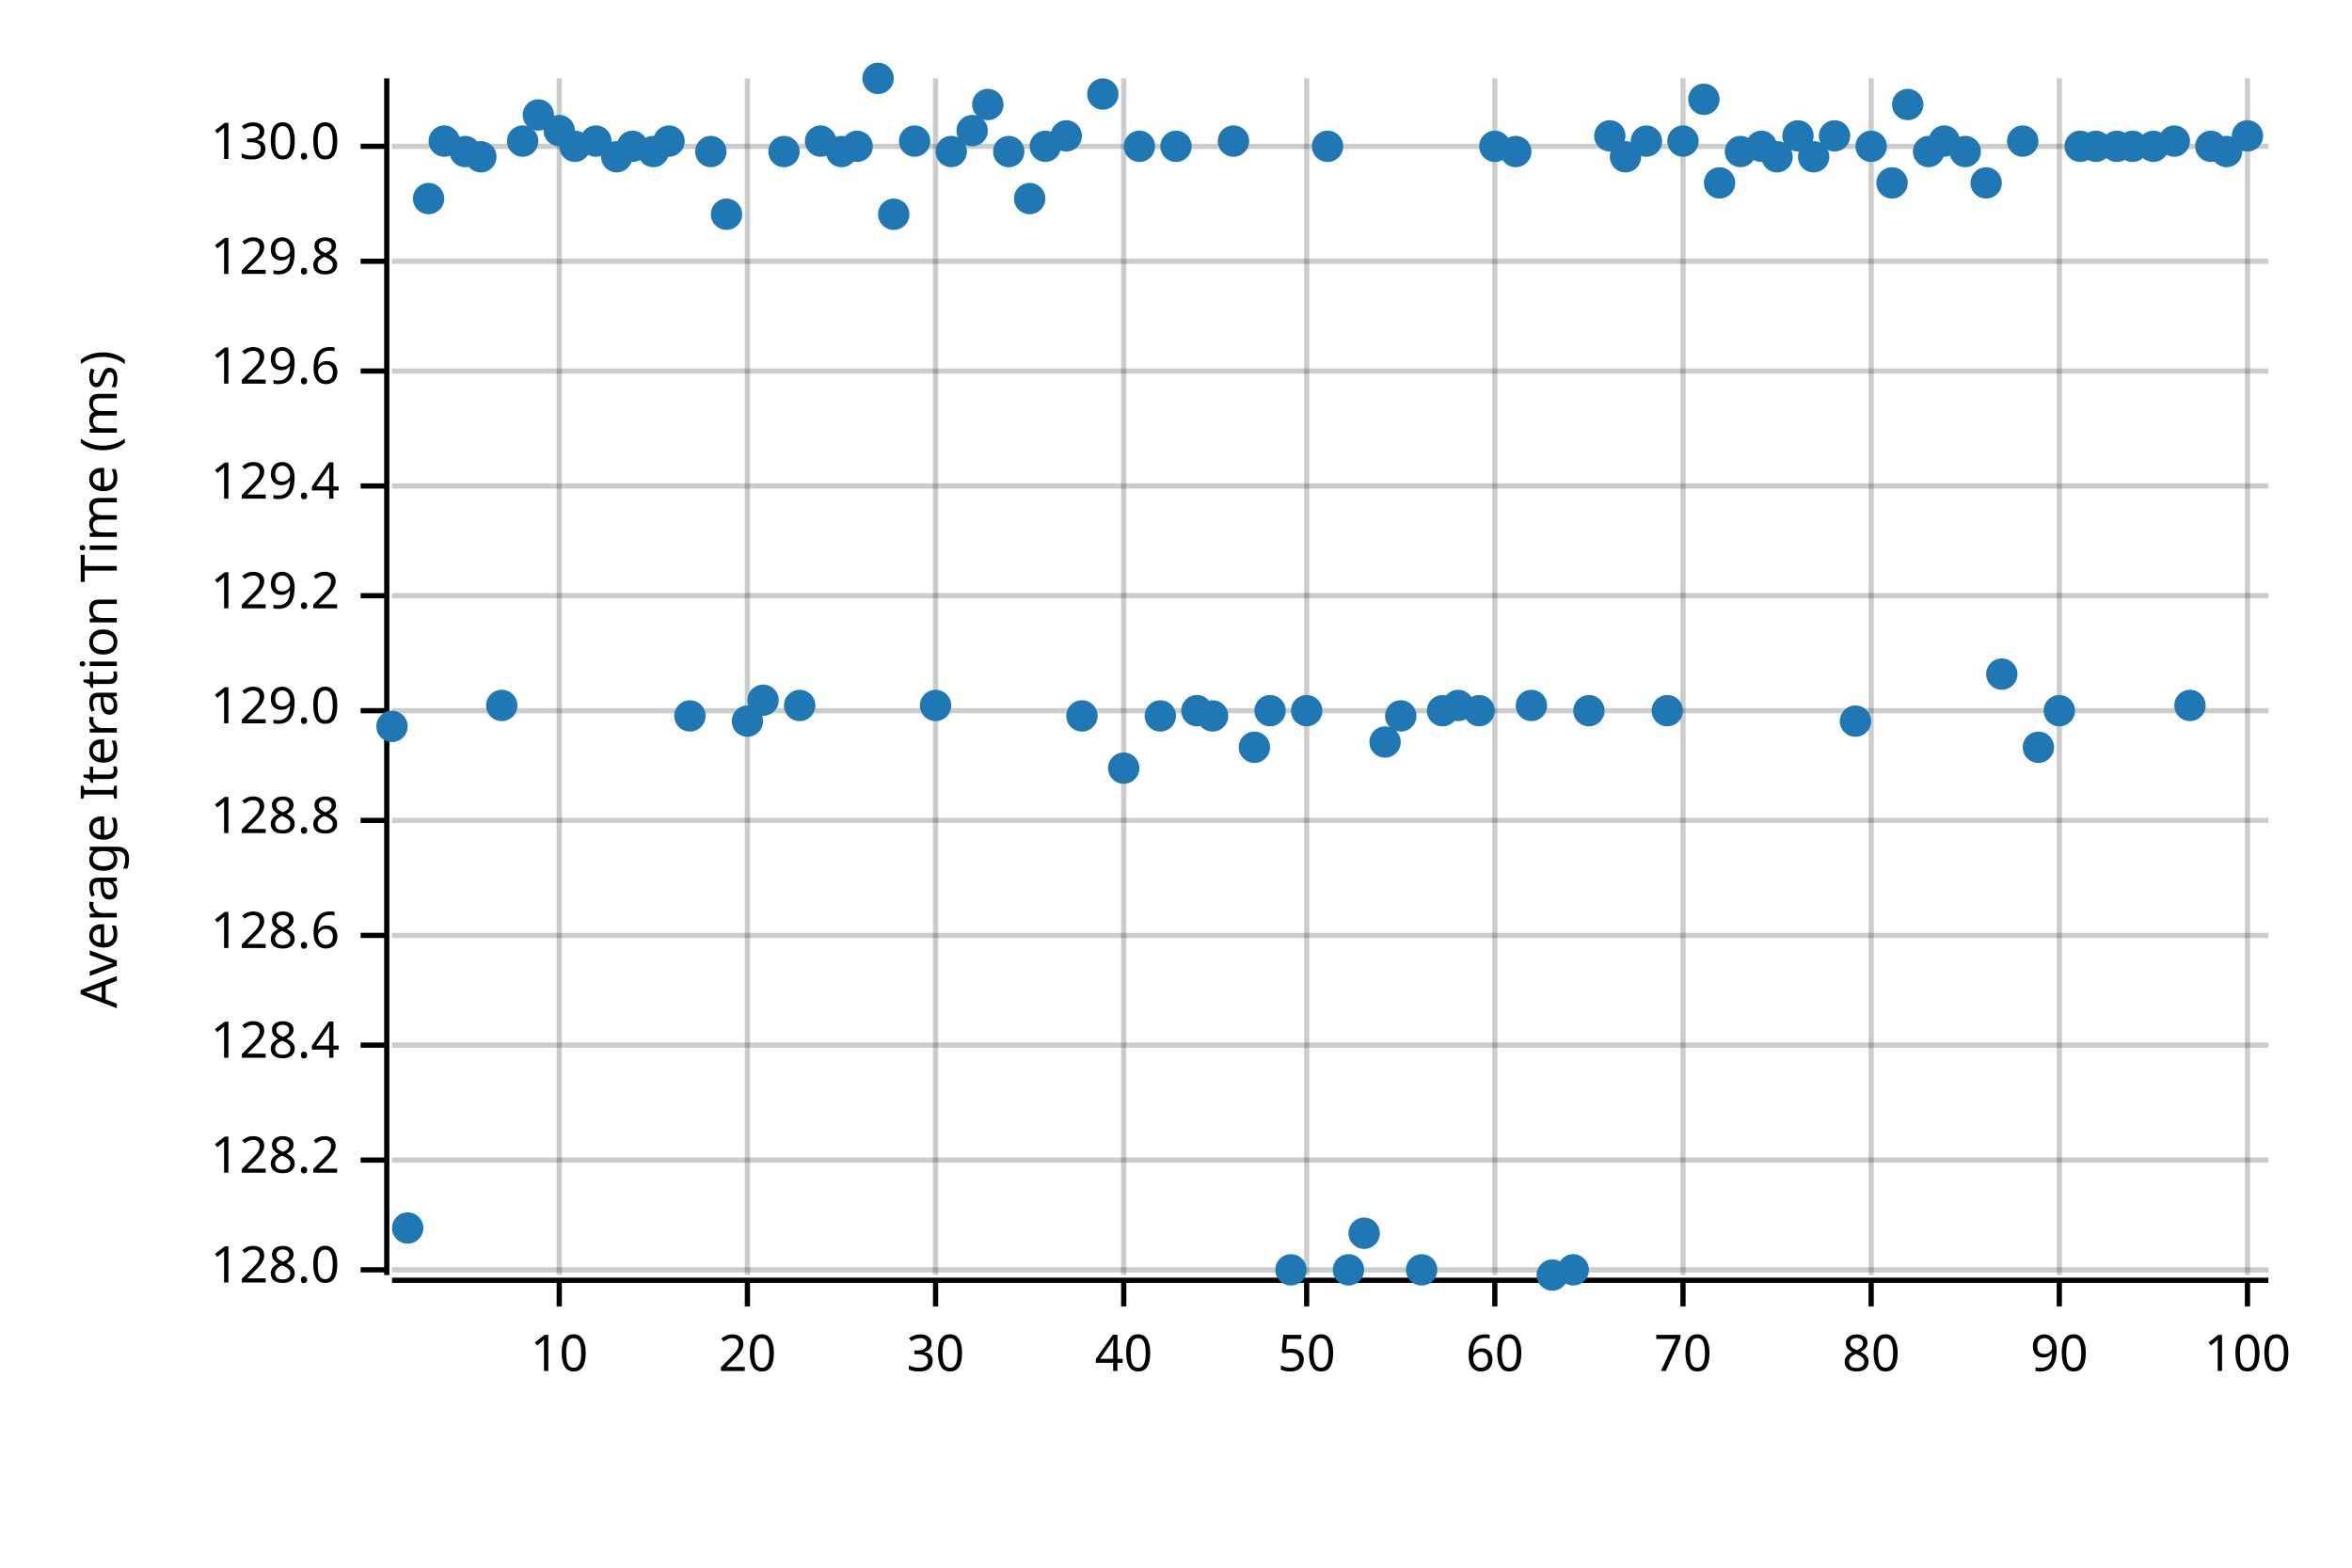
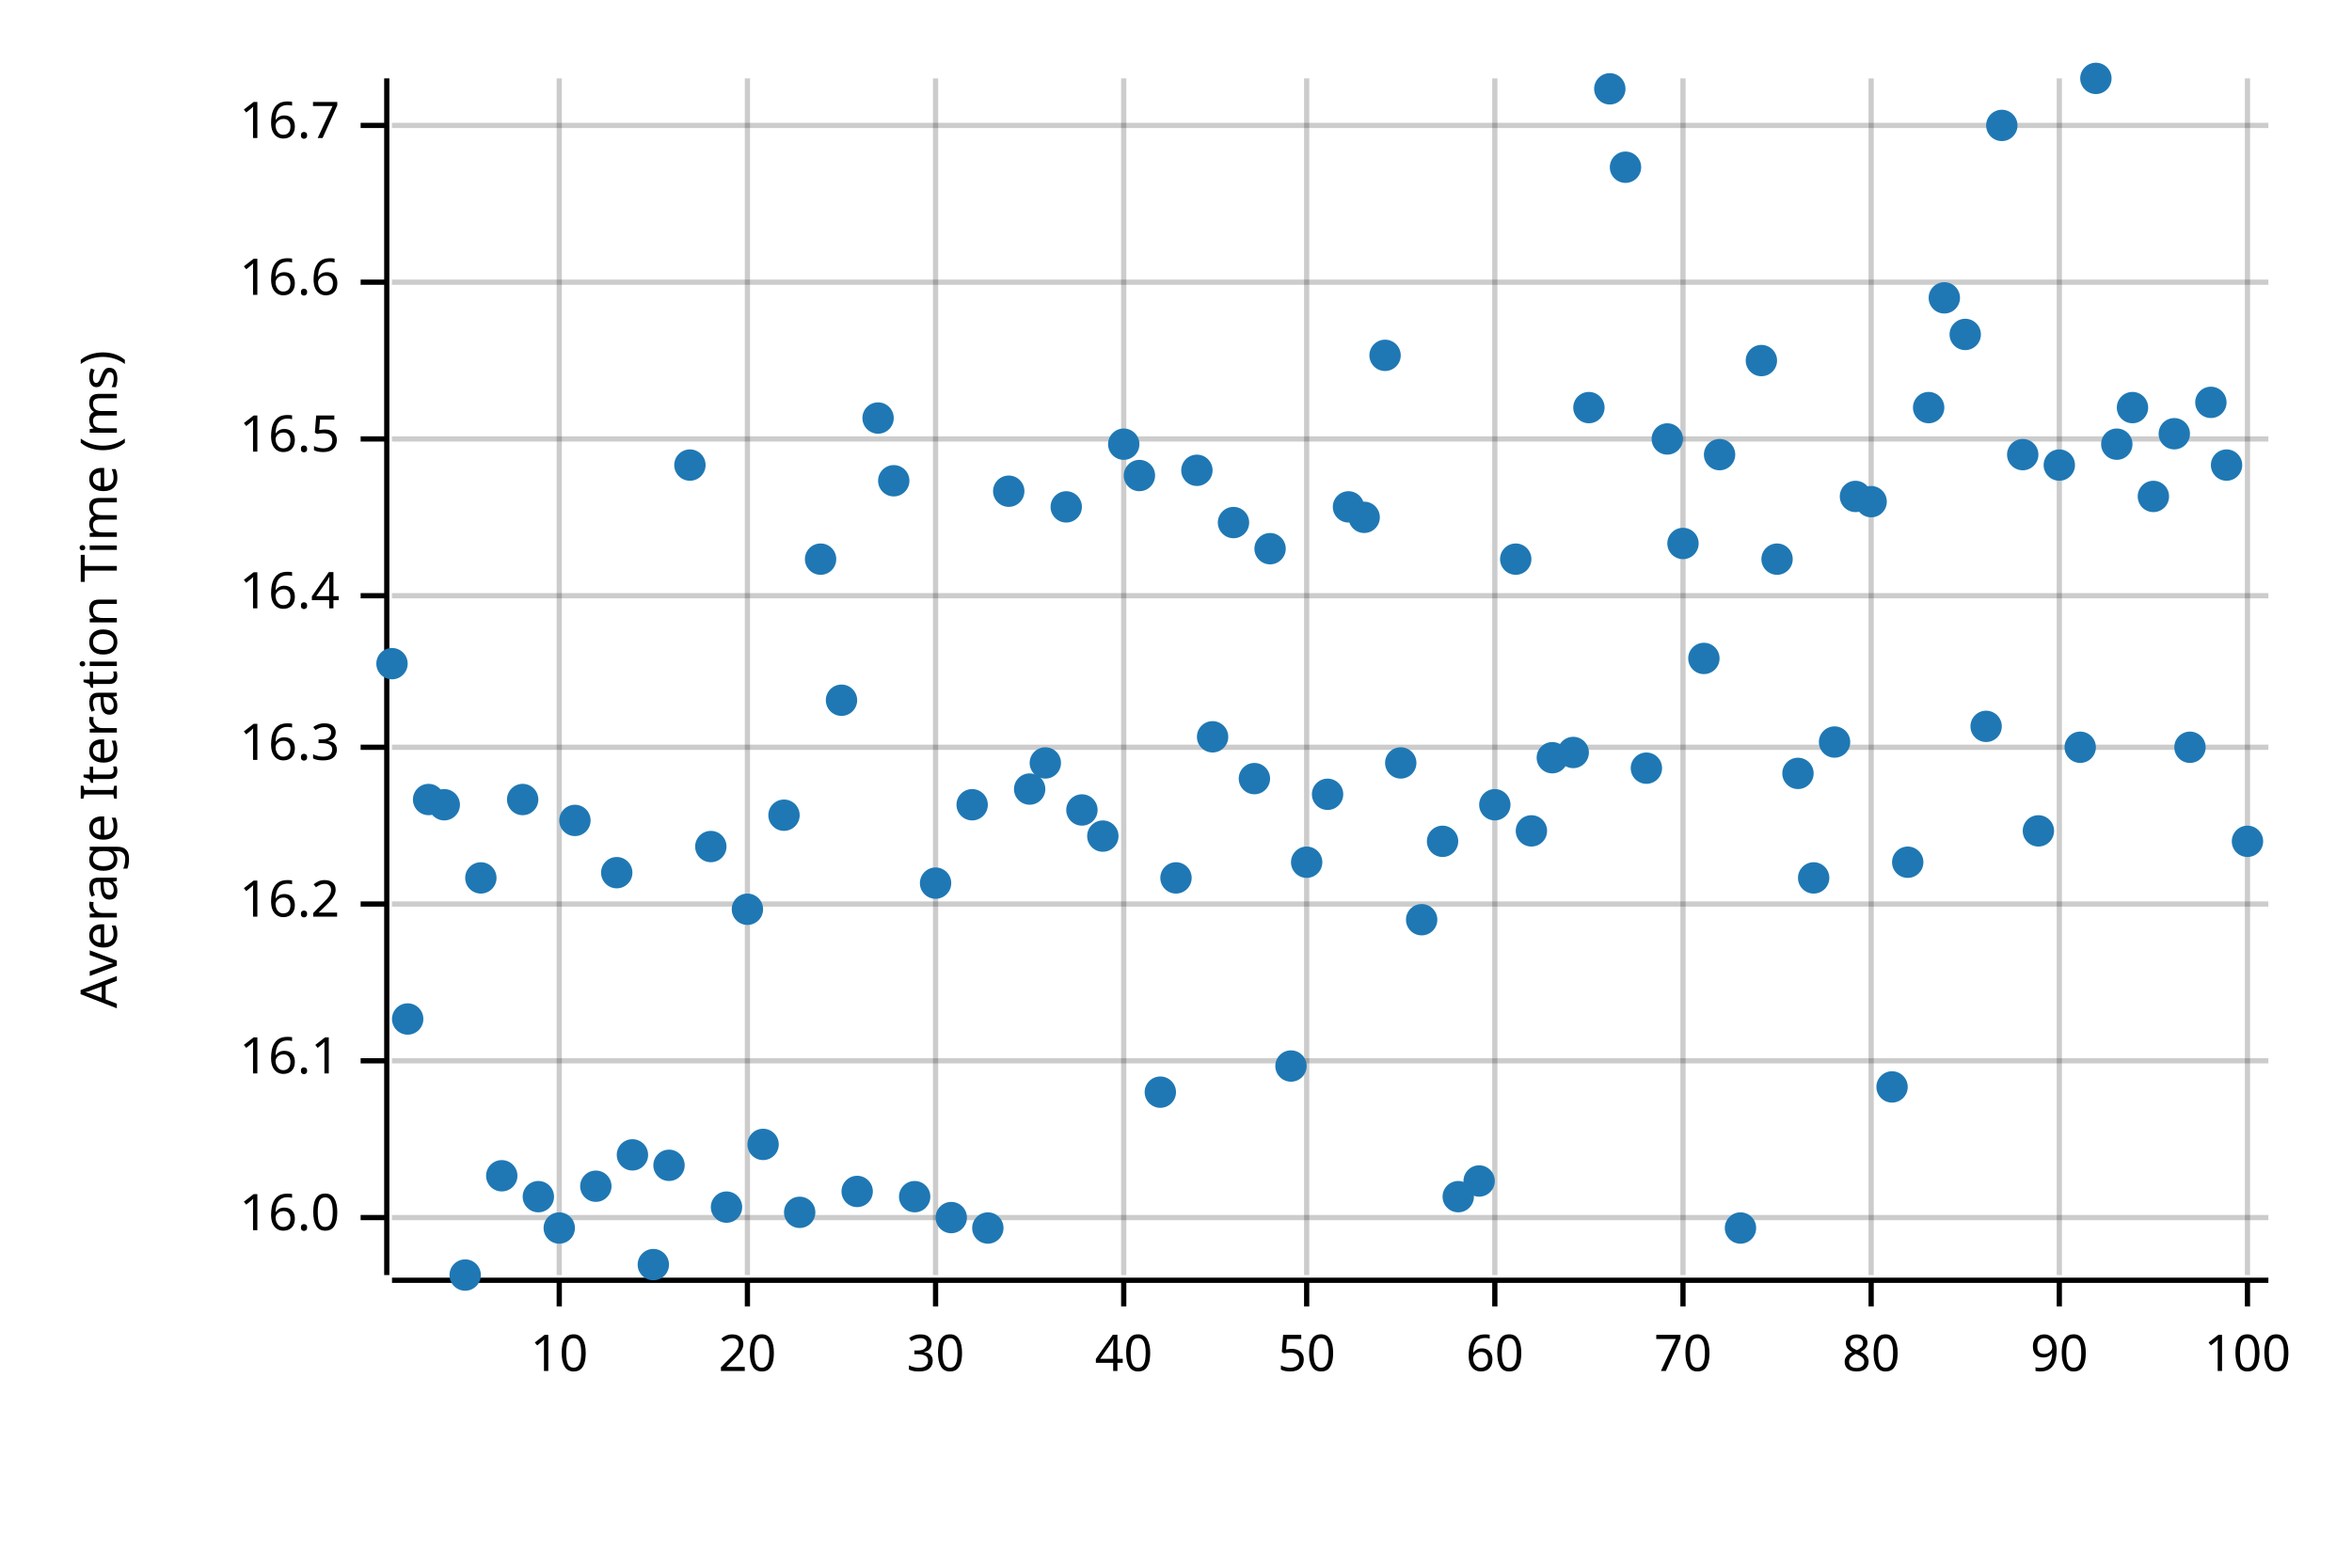
<svg xmlns="http://www.w3.org/2000/svg" width="450" height="300" viewBox="0 0 450 300">
  <text x="15" y="130" dy="0.76em" text-anchor="middle" font-family="sans-serif" font-size="9.677" opacity="1" fill="#000000" transform="rotate(270, 15, 130)">
Average Iteration Time (ms)
</text>
  <line opacity="0.2" stroke="#000000" stroke-width="1" x1="107" y1="244" x2="107" y2="15" />
  <line opacity="0.2" stroke="#000000" stroke-width="1" x1="143" y1="244" x2="143" y2="15" />
  <line opacity="0.2" stroke="#000000" stroke-width="1" x1="179" y1="244" x2="179" y2="15" />
  <line opacity="0.2" stroke="#000000" stroke-width="1" x1="215" y1="244" x2="215" y2="15" />
  <line opacity="0.2" stroke="#000000" stroke-width="1" x1="250" y1="244" x2="250" y2="15" />
  <line opacity="0.2" stroke="#000000" stroke-width="1" x1="286" y1="244" x2="286" y2="15" />
  <line opacity="0.2" stroke="#000000" stroke-width="1" x1="322" y1="244" x2="322" y2="15" />
  <line opacity="0.2" stroke="#000000" stroke-width="1" x1="358" y1="244" x2="358" y2="15" />
  <line opacity="0.2" stroke="#000000" stroke-width="1" x1="394" y1="244" x2="394" y2="15" />
  <line opacity="0.2" stroke="#000000" stroke-width="1" x1="430" y1="244" x2="430" y2="15" />
-   <line opacity="0.2" stroke="#000000" stroke-width="1" x1="75" y1="243" x2="434" y2="243" />
-   <line opacity="0.2" stroke="#000000" stroke-width="1" x1="75" y1="222" x2="434" y2="222" />
-   <line opacity="0.2" stroke="#000000" stroke-width="1" x1="75" y1="200" x2="434" y2="200" />
-   <line opacity="0.2" stroke="#000000" stroke-width="1" x1="75" y1="179" x2="434" y2="179" />
-   <line opacity="0.2" stroke="#000000" stroke-width="1" x1="75" y1="157" x2="434" y2="157" />
-   <line opacity="0.2" stroke="#000000" stroke-width="1" x1="75" y1="136" x2="434" y2="136" />
+   <line opacity="0.2" stroke="#000000" stroke-width="1" x1="75" y1="233" x2="434" y2="233" />
+   <line opacity="0.2" stroke="#000000" stroke-width="1" x1="75" y1="203" x2="434" y2="203" />
+   <line opacity="0.2" stroke="#000000" stroke-width="1" x1="75" y1="173" x2="434" y2="173" />
+   <line opacity="0.2" stroke="#000000" stroke-width="1" x1="75" y1="143" x2="434" y2="143" />
  <line opacity="0.2" stroke="#000000" stroke-width="1" x1="75" y1="114" x2="434" y2="114" />
-   <line opacity="0.2" stroke="#000000" stroke-width="1" x1="75" y1="93" x2="434" y2="93" />
-   <line opacity="0.2" stroke="#000000" stroke-width="1" x1="75" y1="71" x2="434" y2="71" />
-   <line opacity="0.2" stroke="#000000" stroke-width="1" x1="75" y1="50" x2="434" y2="50" />
-   <line opacity="0.2" stroke="#000000" stroke-width="1" x1="75" y1="28" x2="434" y2="28" />
+   <line opacity="0.2" stroke="#000000" stroke-width="1" x1="75" y1="84" x2="434" y2="84" />
+   <line opacity="0.2" stroke="#000000" stroke-width="1" x1="75" y1="54" x2="434" y2="54" />
+   <line opacity="0.2" stroke="#000000" stroke-width="1" x1="75" y1="24" x2="434" y2="24" />
  <polyline fill="none" opacity="1" stroke="#000000" stroke-width="1" points="74,15 74,244 " />
-   <text x="65" y="243" dy="0.5ex" text-anchor="end" font-family="sans-serif" font-size="9.677" opacity="1" fill="#000000">
- 128.0
+   <text x="65" y="233" dy="0.5ex" text-anchor="end" font-family="sans-serif" font-size="9.677" opacity="1" fill="#000000">
+ 16.0
</text>
-   <polyline fill="none" opacity="1" stroke="#000000" stroke-width="1" points="69,243 74,243 " />
-   <text x="65" y="222" dy="0.5ex" text-anchor="end" font-family="sans-serif" font-size="9.677" opacity="1" fill="#000000">
- 128.2
+   <polyline fill="none" opacity="1" stroke="#000000" stroke-width="1" points="69,233 74,233 " />
+   <text x="65" y="203" dy="0.5ex" text-anchor="end" font-family="sans-serif" font-size="9.677" opacity="1" fill="#000000">
+ 16.1
</text>
-   <polyline fill="none" opacity="1" stroke="#000000" stroke-width="1" points="69,222 74,222 " />
-   <text x="65" y="200" dy="0.5ex" text-anchor="end" font-family="sans-serif" font-size="9.677" opacity="1" fill="#000000">
- 128.4
+   <polyline fill="none" opacity="1" stroke="#000000" stroke-width="1" points="69,203 74,203 " />
+   <text x="65" y="173" dy="0.5ex" text-anchor="end" font-family="sans-serif" font-size="9.677" opacity="1" fill="#000000">
+ 16.2
</text>
-   <polyline fill="none" opacity="1" stroke="#000000" stroke-width="1" points="69,200 74,200 " />
-   <text x="65" y="179" dy="0.5ex" text-anchor="end" font-family="sans-serif" font-size="9.677" opacity="1" fill="#000000">
- 128.6
+   <polyline fill="none" opacity="1" stroke="#000000" stroke-width="1" points="69,173 74,173 " />
+   <text x="65" y="143" dy="0.5ex" text-anchor="end" font-family="sans-serif" font-size="9.677" opacity="1" fill="#000000">
+ 16.3
</text>
-   <polyline fill="none" opacity="1" stroke="#000000" stroke-width="1" points="69,179 74,179 " />
-   <text x="65" y="157" dy="0.5ex" text-anchor="end" font-family="sans-serif" font-size="9.677" opacity="1" fill="#000000">
- 128.8
- </text>
-   <polyline fill="none" opacity="1" stroke="#000000" stroke-width="1" points="69,157 74,157 " />
-   <text x="65" y="136" dy="0.5ex" text-anchor="end" font-family="sans-serif" font-size="9.677" opacity="1" fill="#000000">
- 129.0
- </text>
-   <polyline fill="none" opacity="1" stroke="#000000" stroke-width="1" points="69,136 74,136 " />
+   <polyline fill="none" opacity="1" stroke="#000000" stroke-width="1" points="69,143 74,143 " />
  <text x="65" y="114" dy="0.5ex" text-anchor="end" font-family="sans-serif" font-size="9.677" opacity="1" fill="#000000">
- 129.2
+ 16.4
</text>
  <polyline fill="none" opacity="1" stroke="#000000" stroke-width="1" points="69,114 74,114 " />
-   <text x="65" y="93" dy="0.5ex" text-anchor="end" font-family="sans-serif" font-size="9.677" opacity="1" fill="#000000">
- 129.4
+   <text x="65" y="84" dy="0.5ex" text-anchor="end" font-family="sans-serif" font-size="9.677" opacity="1" fill="#000000">
+ 16.5
</text>
-   <polyline fill="none" opacity="1" stroke="#000000" stroke-width="1" points="69,93 74,93 " />
-   <text x="65" y="71" dy="0.5ex" text-anchor="end" font-family="sans-serif" font-size="9.677" opacity="1" fill="#000000">
- 129.6
+   <polyline fill="none" opacity="1" stroke="#000000" stroke-width="1" points="69,84 74,84 " />
+   <text x="65" y="54" dy="0.5ex" text-anchor="end" font-family="sans-serif" font-size="9.677" opacity="1" fill="#000000">
+ 16.6
</text>
-   <polyline fill="none" opacity="1" stroke="#000000" stroke-width="1" points="69,71 74,71 " />
-   <text x="65" y="50" dy="0.5ex" text-anchor="end" font-family="sans-serif" font-size="9.677" opacity="1" fill="#000000">
- 129.8
+   <polyline fill="none" opacity="1" stroke="#000000" stroke-width="1" points="69,54 74,54 " />
+   <text x="65" y="24" dy="0.5ex" text-anchor="end" font-family="sans-serif" font-size="9.677" opacity="1" fill="#000000">
+ 16.7
</text>
-   <polyline fill="none" opacity="1" stroke="#000000" stroke-width="1" points="69,50 74,50 " />
-   <text x="65" y="28" dy="0.5ex" text-anchor="end" font-family="sans-serif" font-size="9.677" opacity="1" fill="#000000">
- 130.0
- </text>
-   <polyline fill="none" opacity="1" stroke="#000000" stroke-width="1" points="69,28 74,28 " />
+   <polyline fill="none" opacity="1" stroke="#000000" stroke-width="1" points="69,24 74,24 " />
  <polyline fill="none" opacity="1" stroke="#000000" stroke-width="1" points="75,245 434,245 " />
  <text x="107" y="255" dy="0.76em" text-anchor="middle" font-family="sans-serif" font-size="9.677" opacity="1" fill="#000000">
10
</text>
  <polyline fill="none" opacity="1" stroke="#000000" stroke-width="1" points="107,245 107,250 " />
  <text x="143" y="255" dy="0.76em" text-anchor="middle" font-family="sans-serif" font-size="9.677" opacity="1" fill="#000000">
20
</text>
  <polyline fill="none" opacity="1" stroke="#000000" stroke-width="1" points="143,245 143,250 " />
  <text x="179" y="255" dy="0.76em" text-anchor="middle" font-family="sans-serif" font-size="9.677" opacity="1" fill="#000000">
30
</text>
  <polyline fill="none" opacity="1" stroke="#000000" stroke-width="1" points="179,245 179,250 " />
  <text x="215" y="255" dy="0.76em" text-anchor="middle" font-family="sans-serif" font-size="9.677" opacity="1" fill="#000000">
40
</text>
  <polyline fill="none" opacity="1" stroke="#000000" stroke-width="1" points="215,245 215,250 " />
  <text x="250" y="255" dy="0.76em" text-anchor="middle" font-family="sans-serif" font-size="9.677" opacity="1" fill="#000000">
50
</text>
  <polyline fill="none" opacity="1" stroke="#000000" stroke-width="1" points="250,245 250,250 " />
  <text x="286" y="255" dy="0.76em" text-anchor="middle" font-family="sans-serif" font-size="9.677" opacity="1" fill="#000000">
60
</text>
  <polyline fill="none" opacity="1" stroke="#000000" stroke-width="1" points="286,245 286,250 " />
  <text x="322" y="255" dy="0.76em" text-anchor="middle" font-family="sans-serif" font-size="9.677" opacity="1" fill="#000000">
70
</text>
  <polyline fill="none" opacity="1" stroke="#000000" stroke-width="1" points="322,245 322,250 " />
  <text x="358" y="255" dy="0.76em" text-anchor="middle" font-family="sans-serif" font-size="9.677" opacity="1" fill="#000000">
80
</text>
  <polyline fill="none" opacity="1" stroke="#000000" stroke-width="1" points="358,245 358,250 " />
  <text x="394" y="255" dy="0.76em" text-anchor="middle" font-family="sans-serif" font-size="9.677" opacity="1" fill="#000000">
90
</text>
  <polyline fill="none" opacity="1" stroke="#000000" stroke-width="1" points="394,245 394,250 " />
  <text x="430" y="255" dy="0.76em" text-anchor="middle" font-family="sans-serif" font-size="9.677" opacity="1" fill="#000000">
100
</text>
  <polyline fill="none" opacity="1" stroke="#000000" stroke-width="1" points="430,245 430,250 " />
-   <circle cx="75" cy="139" r="3" opacity="1" fill="#1F78B4" stroke="none" stroke-width="1" />
-   <circle cx="78" cy="235" r="3" opacity="1" fill="#1F78B4" stroke="none" stroke-width="1" />
-   <circle cx="82" cy="38" r="3" opacity="1" fill="#1F78B4" stroke="none" stroke-width="1" />
-   <circle cx="85" cy="27" r="3" opacity="1" fill="#1F78B4" stroke="none" stroke-width="1" />
-   <circle cx="89" cy="29" r="3" opacity="1" fill="#1F78B4" stroke="none" stroke-width="1" />
-   <circle cx="92" cy="30" r="3" opacity="1" fill="#1F78B4" stroke="none" stroke-width="1" />
-   <circle cx="96" cy="135" r="3" opacity="1" fill="#1F78B4" stroke="none" stroke-width="1" />
-   <circle cx="100" cy="27" r="3" opacity="1" fill="#1F78B4" stroke="none" stroke-width="1" />
-   <circle cx="103" cy="22" r="3" opacity="1" fill="#1F78B4" stroke="none" stroke-width="1" />
-   <circle cx="107" cy="25" r="3" opacity="1" fill="#1F78B4" stroke="none" stroke-width="1" />
-   <circle cx="110" cy="28" r="3" opacity="1" fill="#1F78B4" stroke="none" stroke-width="1" />
-   <circle cx="114" cy="27" r="3" opacity="1" fill="#1F78B4" stroke="none" stroke-width="1" />
-   <circle cx="118" cy="30" r="3" opacity="1" fill="#1F78B4" stroke="none" stroke-width="1" />
-   <circle cx="121" cy="28" r="3" opacity="1" fill="#1F78B4" stroke="none" stroke-width="1" />
-   <circle cx="125" cy="29" r="3" opacity="1" fill="#1F78B4" stroke="none" stroke-width="1" />
-   <circle cx="128" cy="27" r="3" opacity="1" fill="#1F78B4" stroke="none" stroke-width="1" />
-   <circle cx="132" cy="137" r="3" opacity="1" fill="#1F78B4" stroke="none" stroke-width="1" />
-   <circle cx="136" cy="29" r="3" opacity="1" fill="#1F78B4" stroke="none" stroke-width="1" />
-   <circle cx="139" cy="41" r="3" opacity="1" fill="#1F78B4" stroke="none" stroke-width="1" />
-   <circle cx="143" cy="138" r="3" opacity="1" fill="#1F78B4" stroke="none" stroke-width="1" />
-   <circle cx="146" cy="134" r="3" opacity="1" fill="#1F78B4" stroke="none" stroke-width="1" />
-   <circle cx="150" cy="29" r="3" opacity="1" fill="#1F78B4" stroke="none" stroke-width="1" />
-   <circle cx="153" cy="135" r="3" opacity="1" fill="#1F78B4" stroke="none" stroke-width="1" />
-   <circle cx="157" cy="27" r="3" opacity="1" fill="#1F78B4" stroke="none" stroke-width="1" />
-   <circle cx="161" cy="29" r="3" opacity="1" fill="#1F78B4" stroke="none" stroke-width="1" />
-   <circle cx="164" cy="28" r="3" opacity="1" fill="#1F78B4" stroke="none" stroke-width="1" />
-   <circle cx="168" cy="15" r="3" opacity="1" fill="#1F78B4" stroke="none" stroke-width="1" />
-   <circle cx="171" cy="41" r="3" opacity="1" fill="#1F78B4" stroke="none" stroke-width="1" />
-   <circle cx="175" cy="27" r="3" opacity="1" fill="#1F78B4" stroke="none" stroke-width="1" />
-   <circle cx="179" cy="135" r="3" opacity="1" fill="#1F78B4" stroke="none" stroke-width="1" />
-   <circle cx="182" cy="29" r="3" opacity="1" fill="#1F78B4" stroke="none" stroke-width="1" />
-   <circle cx="186" cy="25" r="3" opacity="1" fill="#1F78B4" stroke="none" stroke-width="1" />
-   <circle cx="189" cy="20" r="3" opacity="1" fill="#1F78B4" stroke="none" stroke-width="1" />
-   <circle cx="193" cy="29" r="3" opacity="1" fill="#1F78B4" stroke="none" stroke-width="1" />
-   <circle cx="197" cy="38" r="3" opacity="1" fill="#1F78B4" stroke="none" stroke-width="1" />
-   <circle cx="200" cy="28" r="3" opacity="1" fill="#1F78B4" stroke="none" stroke-width="1" />
-   <circle cx="204" cy="26" r="3" opacity="1" fill="#1F78B4" stroke="none" stroke-width="1" />
-   <circle cx="207" cy="137" r="3" opacity="1" fill="#1F78B4" stroke="none" stroke-width="1" />
-   <circle cx="211" cy="18" r="3" opacity="1" fill="#1F78B4" stroke="none" stroke-width="1" />
-   <circle cx="215" cy="147" r="3" opacity="1" fill="#1F78B4" stroke="none" stroke-width="1" />
-   <circle cx="218" cy="28" r="3" opacity="1" fill="#1F78B4" stroke="none" stroke-width="1" />
-   <circle cx="222" cy="137" r="3" opacity="1" fill="#1F78B4" stroke="none" stroke-width="1" />
-   <circle cx="225" cy="28" r="3" opacity="1" fill="#1F78B4" stroke="none" stroke-width="1" />
-   <circle cx="229" cy="136" r="3" opacity="1" fill="#1F78B4" stroke="none" stroke-width="1" />
-   <circle cx="232" cy="137" r="3" opacity="1" fill="#1F78B4" stroke="none" stroke-width="1" />
-   <circle cx="236" cy="27" r="3" opacity="1" fill="#1F78B4" stroke="none" stroke-width="1" />
-   <circle cx="240" cy="143" r="3" opacity="1" fill="#1F78B4" stroke="none" stroke-width="1" />
-   <circle cx="243" cy="136" r="3" opacity="1" fill="#1F78B4" stroke="none" stroke-width="1" />
-   <circle cx="247" cy="243" r="3" opacity="1" fill="#1F78B4" stroke="none" stroke-width="1" />
-   <circle cx="250" cy="136" r="3" opacity="1" fill="#1F78B4" stroke="none" stroke-width="1" />
-   <circle cx="254" cy="28" r="3" opacity="1" fill="#1F78B4" stroke="none" stroke-width="1" />
-   <circle cx="258" cy="243" r="3" opacity="1" fill="#1F78B4" stroke="none" stroke-width="1" />
-   <circle cx="261" cy="236" r="3" opacity="1" fill="#1F78B4" stroke="none" stroke-width="1" />
-   <circle cx="265" cy="142" r="3" opacity="1" fill="#1F78B4" stroke="none" stroke-width="1" />
-   <circle cx="268" cy="137" r="3" opacity="1" fill="#1F78B4" stroke="none" stroke-width="1" />
-   <circle cx="272" cy="243" r="3" opacity="1" fill="#1F78B4" stroke="none" stroke-width="1" />
-   <circle cx="276" cy="136" r="3" opacity="1" fill="#1F78B4" stroke="none" stroke-width="1" />
-   <circle cx="279" cy="135" r="3" opacity="1" fill="#1F78B4" stroke="none" stroke-width="1" />
-   <circle cx="283" cy="136" r="3" opacity="1" fill="#1F78B4" stroke="none" stroke-width="1" />
-   <circle cx="286" cy="28" r="3" opacity="1" fill="#1F78B4" stroke="none" stroke-width="1" />
-   <circle cx="290" cy="29" r="3" opacity="1" fill="#1F78B4" stroke="none" stroke-width="1" />
-   <circle cx="293" cy="135" r="3" opacity="1" fill="#1F78B4" stroke="none" stroke-width="1" />
-   <circle cx="297" cy="244" r="3" opacity="1" fill="#1F78B4" stroke="none" stroke-width="1" />
-   <circle cx="301" cy="243" r="3" opacity="1" fill="#1F78B4" stroke="none" stroke-width="1" />
-   <circle cx="304" cy="136" r="3" opacity="1" fill="#1F78B4" stroke="none" stroke-width="1" />
-   <circle cx="308" cy="26" r="3" opacity="1" fill="#1F78B4" stroke="none" stroke-width="1" />
-   <circle cx="311" cy="30" r="3" opacity="1" fill="#1F78B4" stroke="none" stroke-width="1" />
-   <circle cx="315" cy="27" r="3" opacity="1" fill="#1F78B4" stroke="none" stroke-width="1" />
-   <circle cx="319" cy="136" r="3" opacity="1" fill="#1F78B4" stroke="none" stroke-width="1" />
-   <circle cx="322" cy="27" r="3" opacity="1" fill="#1F78B4" stroke="none" stroke-width="1" />
-   <circle cx="326" cy="19" r="3" opacity="1" fill="#1F78B4" stroke="none" stroke-width="1" />
-   <circle cx="329" cy="35" r="3" opacity="1" fill="#1F78B4" stroke="none" stroke-width="1" />
-   <circle cx="333" cy="29" r="3" opacity="1" fill="#1F78B4" stroke="none" stroke-width="1" />
-   <circle cx="337" cy="28" r="3" opacity="1" fill="#1F78B4" stroke="none" stroke-width="1" />
-   <circle cx="340" cy="30" r="3" opacity="1" fill="#1F78B4" stroke="none" stroke-width="1" />
-   <circle cx="344" cy="26" r="3" opacity="1" fill="#1F78B4" stroke="none" stroke-width="1" />
-   <circle cx="347" cy="30" r="3" opacity="1" fill="#1F78B4" stroke="none" stroke-width="1" />
-   <circle cx="351" cy="26" r="3" opacity="1" fill="#1F78B4" stroke="none" stroke-width="1" />
-   <circle cx="355" cy="138" r="3" opacity="1" fill="#1F78B4" stroke="none" stroke-width="1" />
-   <circle cx="358" cy="28" r="3" opacity="1" fill="#1F78B4" stroke="none" stroke-width="1" />
-   <circle cx="362" cy="35" r="3" opacity="1" fill="#1F78B4" stroke="none" stroke-width="1" />
-   <circle cx="365" cy="20" r="3" opacity="1" fill="#1F78B4" stroke="none" stroke-width="1" />
-   <circle cx="369" cy="29" r="3" opacity="1" fill="#1F78B4" stroke="none" stroke-width="1" />
-   <circle cx="372" cy="27" r="3" opacity="1" fill="#1F78B4" stroke="none" stroke-width="1" />
-   <circle cx="376" cy="29" r="3" opacity="1" fill="#1F78B4" stroke="none" stroke-width="1" />
-   <circle cx="380" cy="35" r="3" opacity="1" fill="#1F78B4" stroke="none" stroke-width="1" />
-   <circle cx="383" cy="129" r="3" opacity="1" fill="#1F78B4" stroke="none" stroke-width="1" />
-   <circle cx="387" cy="27" r="3" opacity="1" fill="#1F78B4" stroke="none" stroke-width="1" />
-   <circle cx="390" cy="143" r="3" opacity="1" fill="#1F78B4" stroke="none" stroke-width="1" />
-   <circle cx="394" cy="136" r="3" opacity="1" fill="#1F78B4" stroke="none" stroke-width="1" />
-   <circle cx="398" cy="28" r="3" opacity="1" fill="#1F78B4" stroke="none" stroke-width="1" />
-   <circle cx="401" cy="28" r="3" opacity="1" fill="#1F78B4" stroke="none" stroke-width="1" />
-   <circle cx="405" cy="28" r="3" opacity="1" fill="#1F78B4" stroke="none" stroke-width="1" />
-   <circle cx="408" cy="28" r="3" opacity="1" fill="#1F78B4" stroke="none" stroke-width="1" />
-   <circle cx="412" cy="28" r="3" opacity="1" fill="#1F78B4" stroke="none" stroke-width="1" />
-   <circle cx="416" cy="27" r="3" opacity="1" fill="#1F78B4" stroke="none" stroke-width="1" />
-   <circle cx="419" cy="135" r="3" opacity="1" fill="#1F78B4" stroke="none" stroke-width="1" />
-   <circle cx="423" cy="28" r="3" opacity="1" fill="#1F78B4" stroke="none" stroke-width="1" />
-   <circle cx="426" cy="29" r="3" opacity="1" fill="#1F78B4" stroke="none" stroke-width="1" />
-   <circle cx="430" cy="26" r="3" opacity="1" fill="#1F78B4" stroke="none" stroke-width="1" />
+   <circle cx="75" cy="127" r="3" opacity="1" fill="#1F78B4" stroke="none" stroke-width="1" />
+   <circle cx="78" cy="195" r="3" opacity="1" fill="#1F78B4" stroke="none" stroke-width="1" />
+   <circle cx="82" cy="153" r="3" opacity="1" fill="#1F78B4" stroke="none" stroke-width="1" />
+   <circle cx="85" cy="154" r="3" opacity="1" fill="#1F78B4" stroke="none" stroke-width="1" />
+   <circle cx="89" cy="244" r="3" opacity="1" fill="#1F78B4" stroke="none" stroke-width="1" />
+   <circle cx="92" cy="168" r="3" opacity="1" fill="#1F78B4" stroke="none" stroke-width="1" />
+   <circle cx="96" cy="225" r="3" opacity="1" fill="#1F78B4" stroke="none" stroke-width="1" />
+   <circle cx="100" cy="153" r="3" opacity="1" fill="#1F78B4" stroke="none" stroke-width="1" />
+   <circle cx="103" cy="229" r="3" opacity="1" fill="#1F78B4" stroke="none" stroke-width="1" />
+   <circle cx="107" cy="235" r="3" opacity="1" fill="#1F78B4" stroke="none" stroke-width="1" />
+   <circle cx="110" cy="157" r="3" opacity="1" fill="#1F78B4" stroke="none" stroke-width="1" />
+   <circle cx="114" cy="227" r="3" opacity="1" fill="#1F78B4" stroke="none" stroke-width="1" />
+   <circle cx="118" cy="167" r="3" opacity="1" fill="#1F78B4" stroke="none" stroke-width="1" />
+   <circle cx="121" cy="221" r="3" opacity="1" fill="#1F78B4" stroke="none" stroke-width="1" />
+   <circle cx="125" cy="242" r="3" opacity="1" fill="#1F78B4" stroke="none" stroke-width="1" />
+   <circle cx="128" cy="223" r="3" opacity="1" fill="#1F78B4" stroke="none" stroke-width="1" />
+   <circle cx="132" cy="89" r="3" opacity="1" fill="#1F78B4" stroke="none" stroke-width="1" />
+   <circle cx="136" cy="162" r="3" opacity="1" fill="#1F78B4" stroke="none" stroke-width="1" />
+   <circle cx="139" cy="231" r="3" opacity="1" fill="#1F78B4" stroke="none" stroke-width="1" />
+   <circle cx="143" cy="174" r="3" opacity="1" fill="#1F78B4" stroke="none" stroke-width="1" />
+   <circle cx="146" cy="219" r="3" opacity="1" fill="#1F78B4" stroke="none" stroke-width="1" />
+   <circle cx="150" cy="156" r="3" opacity="1" fill="#1F78B4" stroke="none" stroke-width="1" />
+   <circle cx="153" cy="232" r="3" opacity="1" fill="#1F78B4" stroke="none" stroke-width="1" />
+   <circle cx="157" cy="107" r="3" opacity="1" fill="#1F78B4" stroke="none" stroke-width="1" />
+   <circle cx="161" cy="134" r="3" opacity="1" fill="#1F78B4" stroke="none" stroke-width="1" />
+   <circle cx="164" cy="228" r="3" opacity="1" fill="#1F78B4" stroke="none" stroke-width="1" />
+   <circle cx="168" cy="80" r="3" opacity="1" fill="#1F78B4" stroke="none" stroke-width="1" />
+   <circle cx="171" cy="92" r="3" opacity="1" fill="#1F78B4" stroke="none" stroke-width="1" />
+   <circle cx="175" cy="229" r="3" opacity="1" fill="#1F78B4" stroke="none" stroke-width="1" />
+   <circle cx="179" cy="169" r="3" opacity="1" fill="#1F78B4" stroke="none" stroke-width="1" />
+   <circle cx="182" cy="233" r="3" opacity="1" fill="#1F78B4" stroke="none" stroke-width="1" />
+   <circle cx="186" cy="154" r="3" opacity="1" fill="#1F78B4" stroke="none" stroke-width="1" />
+   <circle cx="189" cy="235" r="3" opacity="1" fill="#1F78B4" stroke="none" stroke-width="1" />
+   <circle cx="193" cy="94" r="3" opacity="1" fill="#1F78B4" stroke="none" stroke-width="1" />
+   <circle cx="197" cy="151" r="3" opacity="1" fill="#1F78B4" stroke="none" stroke-width="1" />
+   <circle cx="200" cy="146" r="3" opacity="1" fill="#1F78B4" stroke="none" stroke-width="1" />
+   <circle cx="204" cy="97" r="3" opacity="1" fill="#1F78B4" stroke="none" stroke-width="1" />
+   <circle cx="207" cy="155" r="3" opacity="1" fill="#1F78B4" stroke="none" stroke-width="1" />
+   <circle cx="211" cy="160" r="3" opacity="1" fill="#1F78B4" stroke="none" stroke-width="1" />
+   <circle cx="215" cy="85" r="3" opacity="1" fill="#1F78B4" stroke="none" stroke-width="1" />
+   <circle cx="218" cy="91" r="3" opacity="1" fill="#1F78B4" stroke="none" stroke-width="1" />
+   <circle cx="222" cy="209" r="3" opacity="1" fill="#1F78B4" stroke="none" stroke-width="1" />
+   <circle cx="225" cy="168" r="3" opacity="1" fill="#1F78B4" stroke="none" stroke-width="1" />
+   <circle cx="229" cy="90" r="3" opacity="1" fill="#1F78B4" stroke="none" stroke-width="1" />
+   <circle cx="232" cy="141" r="3" opacity="1" fill="#1F78B4" stroke="none" stroke-width="1" />
+   <circle cx="236" cy="100" r="3" opacity="1" fill="#1F78B4" stroke="none" stroke-width="1" />
+   <circle cx="240" cy="149" r="3" opacity="1" fill="#1F78B4" stroke="none" stroke-width="1" />
+   <circle cx="243" cy="105" r="3" opacity="1" fill="#1F78B4" stroke="none" stroke-width="1" />
+   <circle cx="247" cy="204" r="3" opacity="1" fill="#1F78B4" stroke="none" stroke-width="1" />
+   <circle cx="250" cy="165" r="3" opacity="1" fill="#1F78B4" stroke="none" stroke-width="1" />
+   <circle cx="254" cy="152" r="3" opacity="1" fill="#1F78B4" stroke="none" stroke-width="1" />
+   <circle cx="258" cy="97" r="3" opacity="1" fill="#1F78B4" stroke="none" stroke-width="1" />
+   <circle cx="261" cy="99" r="3" opacity="1" fill="#1F78B4" stroke="none" stroke-width="1" />
+   <circle cx="265" cy="68" r="3" opacity="1" fill="#1F78B4" stroke="none" stroke-width="1" />
+   <circle cx="268" cy="146" r="3" opacity="1" fill="#1F78B4" stroke="none" stroke-width="1" />
+   <circle cx="272" cy="176" r="3" opacity="1" fill="#1F78B4" stroke="none" stroke-width="1" />
+   <circle cx="276" cy="161" r="3" opacity="1" fill="#1F78B4" stroke="none" stroke-width="1" />
+   <circle cx="279" cy="229" r="3" opacity="1" fill="#1F78B4" stroke="none" stroke-width="1" />
+   <circle cx="283" cy="226" r="3" opacity="1" fill="#1F78B4" stroke="none" stroke-width="1" />
+   <circle cx="286" cy="154" r="3" opacity="1" fill="#1F78B4" stroke="none" stroke-width="1" />
+   <circle cx="290" cy="107" r="3" opacity="1" fill="#1F78B4" stroke="none" stroke-width="1" />
+   <circle cx="293" cy="159" r="3" opacity="1" fill="#1F78B4" stroke="none" stroke-width="1" />
+   <circle cx="297" cy="145" r="3" opacity="1" fill="#1F78B4" stroke="none" stroke-width="1" />
+   <circle cx="301" cy="144" r="3" opacity="1" fill="#1F78B4" stroke="none" stroke-width="1" />
+   <circle cx="304" cy="78" r="3" opacity="1" fill="#1F78B4" stroke="none" stroke-width="1" />
+   <circle cx="308" cy="17" r="3" opacity="1" fill="#1F78B4" stroke="none" stroke-width="1" />
+   <circle cx="311" cy="32" r="3" opacity="1" fill="#1F78B4" stroke="none" stroke-width="1" />
+   <circle cx="315" cy="147" r="3" opacity="1" fill="#1F78B4" stroke="none" stroke-width="1" />
+   <circle cx="319" cy="84" r="3" opacity="1" fill="#1F78B4" stroke="none" stroke-width="1" />
+   <circle cx="322" cy="104" r="3" opacity="1" fill="#1F78B4" stroke="none" stroke-width="1" />
+   <circle cx="326" cy="126" r="3" opacity="1" fill="#1F78B4" stroke="none" stroke-width="1" />
+   <circle cx="329" cy="87" r="3" opacity="1" fill="#1F78B4" stroke="none" stroke-width="1" />
+   <circle cx="333" cy="235" r="3" opacity="1" fill="#1F78B4" stroke="none" stroke-width="1" />
+   <circle cx="337" cy="69" r="3" opacity="1" fill="#1F78B4" stroke="none" stroke-width="1" />
+   <circle cx="340" cy="107" r="3" opacity="1" fill="#1F78B4" stroke="none" stroke-width="1" />
+   <circle cx="344" cy="148" r="3" opacity="1" fill="#1F78B4" stroke="none" stroke-width="1" />
+   <circle cx="347" cy="168" r="3" opacity="1" fill="#1F78B4" stroke="none" stroke-width="1" />
+   <circle cx="351" cy="142" r="3" opacity="1" fill="#1F78B4" stroke="none" stroke-width="1" />
+   <circle cx="355" cy="95" r="3" opacity="1" fill="#1F78B4" stroke="none" stroke-width="1" />
+   <circle cx="358" cy="96" r="3" opacity="1" fill="#1F78B4" stroke="none" stroke-width="1" />
+   <circle cx="362" cy="208" r="3" opacity="1" fill="#1F78B4" stroke="none" stroke-width="1" />
+   <circle cx="365" cy="165" r="3" opacity="1" fill="#1F78B4" stroke="none" stroke-width="1" />
+   <circle cx="369" cy="78" r="3" opacity="1" fill="#1F78B4" stroke="none" stroke-width="1" />
+   <circle cx="372" cy="57" r="3" opacity="1" fill="#1F78B4" stroke="none" stroke-width="1" />
+   <circle cx="376" cy="64" r="3" opacity="1" fill="#1F78B4" stroke="none" stroke-width="1" />
+   <circle cx="380" cy="139" r="3" opacity="1" fill="#1F78B4" stroke="none" stroke-width="1" />
+   <circle cx="383" cy="24" r="3" opacity="1" fill="#1F78B4" stroke="none" stroke-width="1" />
+   <circle cx="387" cy="87" r="3" opacity="1" fill="#1F78B4" stroke="none" stroke-width="1" />
+   <circle cx="390" cy="159" r="3" opacity="1" fill="#1F78B4" stroke="none" stroke-width="1" />
+   <circle cx="394" cy="89" r="3" opacity="1" fill="#1F78B4" stroke="none" stroke-width="1" />
+   <circle cx="398" cy="143" r="3" opacity="1" fill="#1F78B4" stroke="none" stroke-width="1" />
+   <circle cx="401" cy="15" r="3" opacity="1" fill="#1F78B4" stroke="none" stroke-width="1" />
+   <circle cx="405" cy="85" r="3" opacity="1" fill="#1F78B4" stroke="none" stroke-width="1" />
+   <circle cx="408" cy="78" r="3" opacity="1" fill="#1F78B4" stroke="none" stroke-width="1" />
+   <circle cx="412" cy="95" r="3" opacity="1" fill="#1F78B4" stroke="none" stroke-width="1" />
+   <circle cx="416" cy="83" r="3" opacity="1" fill="#1F78B4" stroke="none" stroke-width="1" />
+   <circle cx="419" cy="143" r="3" opacity="1" fill="#1F78B4" stroke="none" stroke-width="1" />
+   <circle cx="423" cy="77" r="3" opacity="1" fill="#1F78B4" stroke="none" stroke-width="1" />
+   <circle cx="426" cy="89" r="3" opacity="1" fill="#1F78B4" stroke="none" stroke-width="1" />
+   <circle cx="430" cy="161" r="3" opacity="1" fill="#1F78B4" stroke="none" stroke-width="1" />
</svg>
